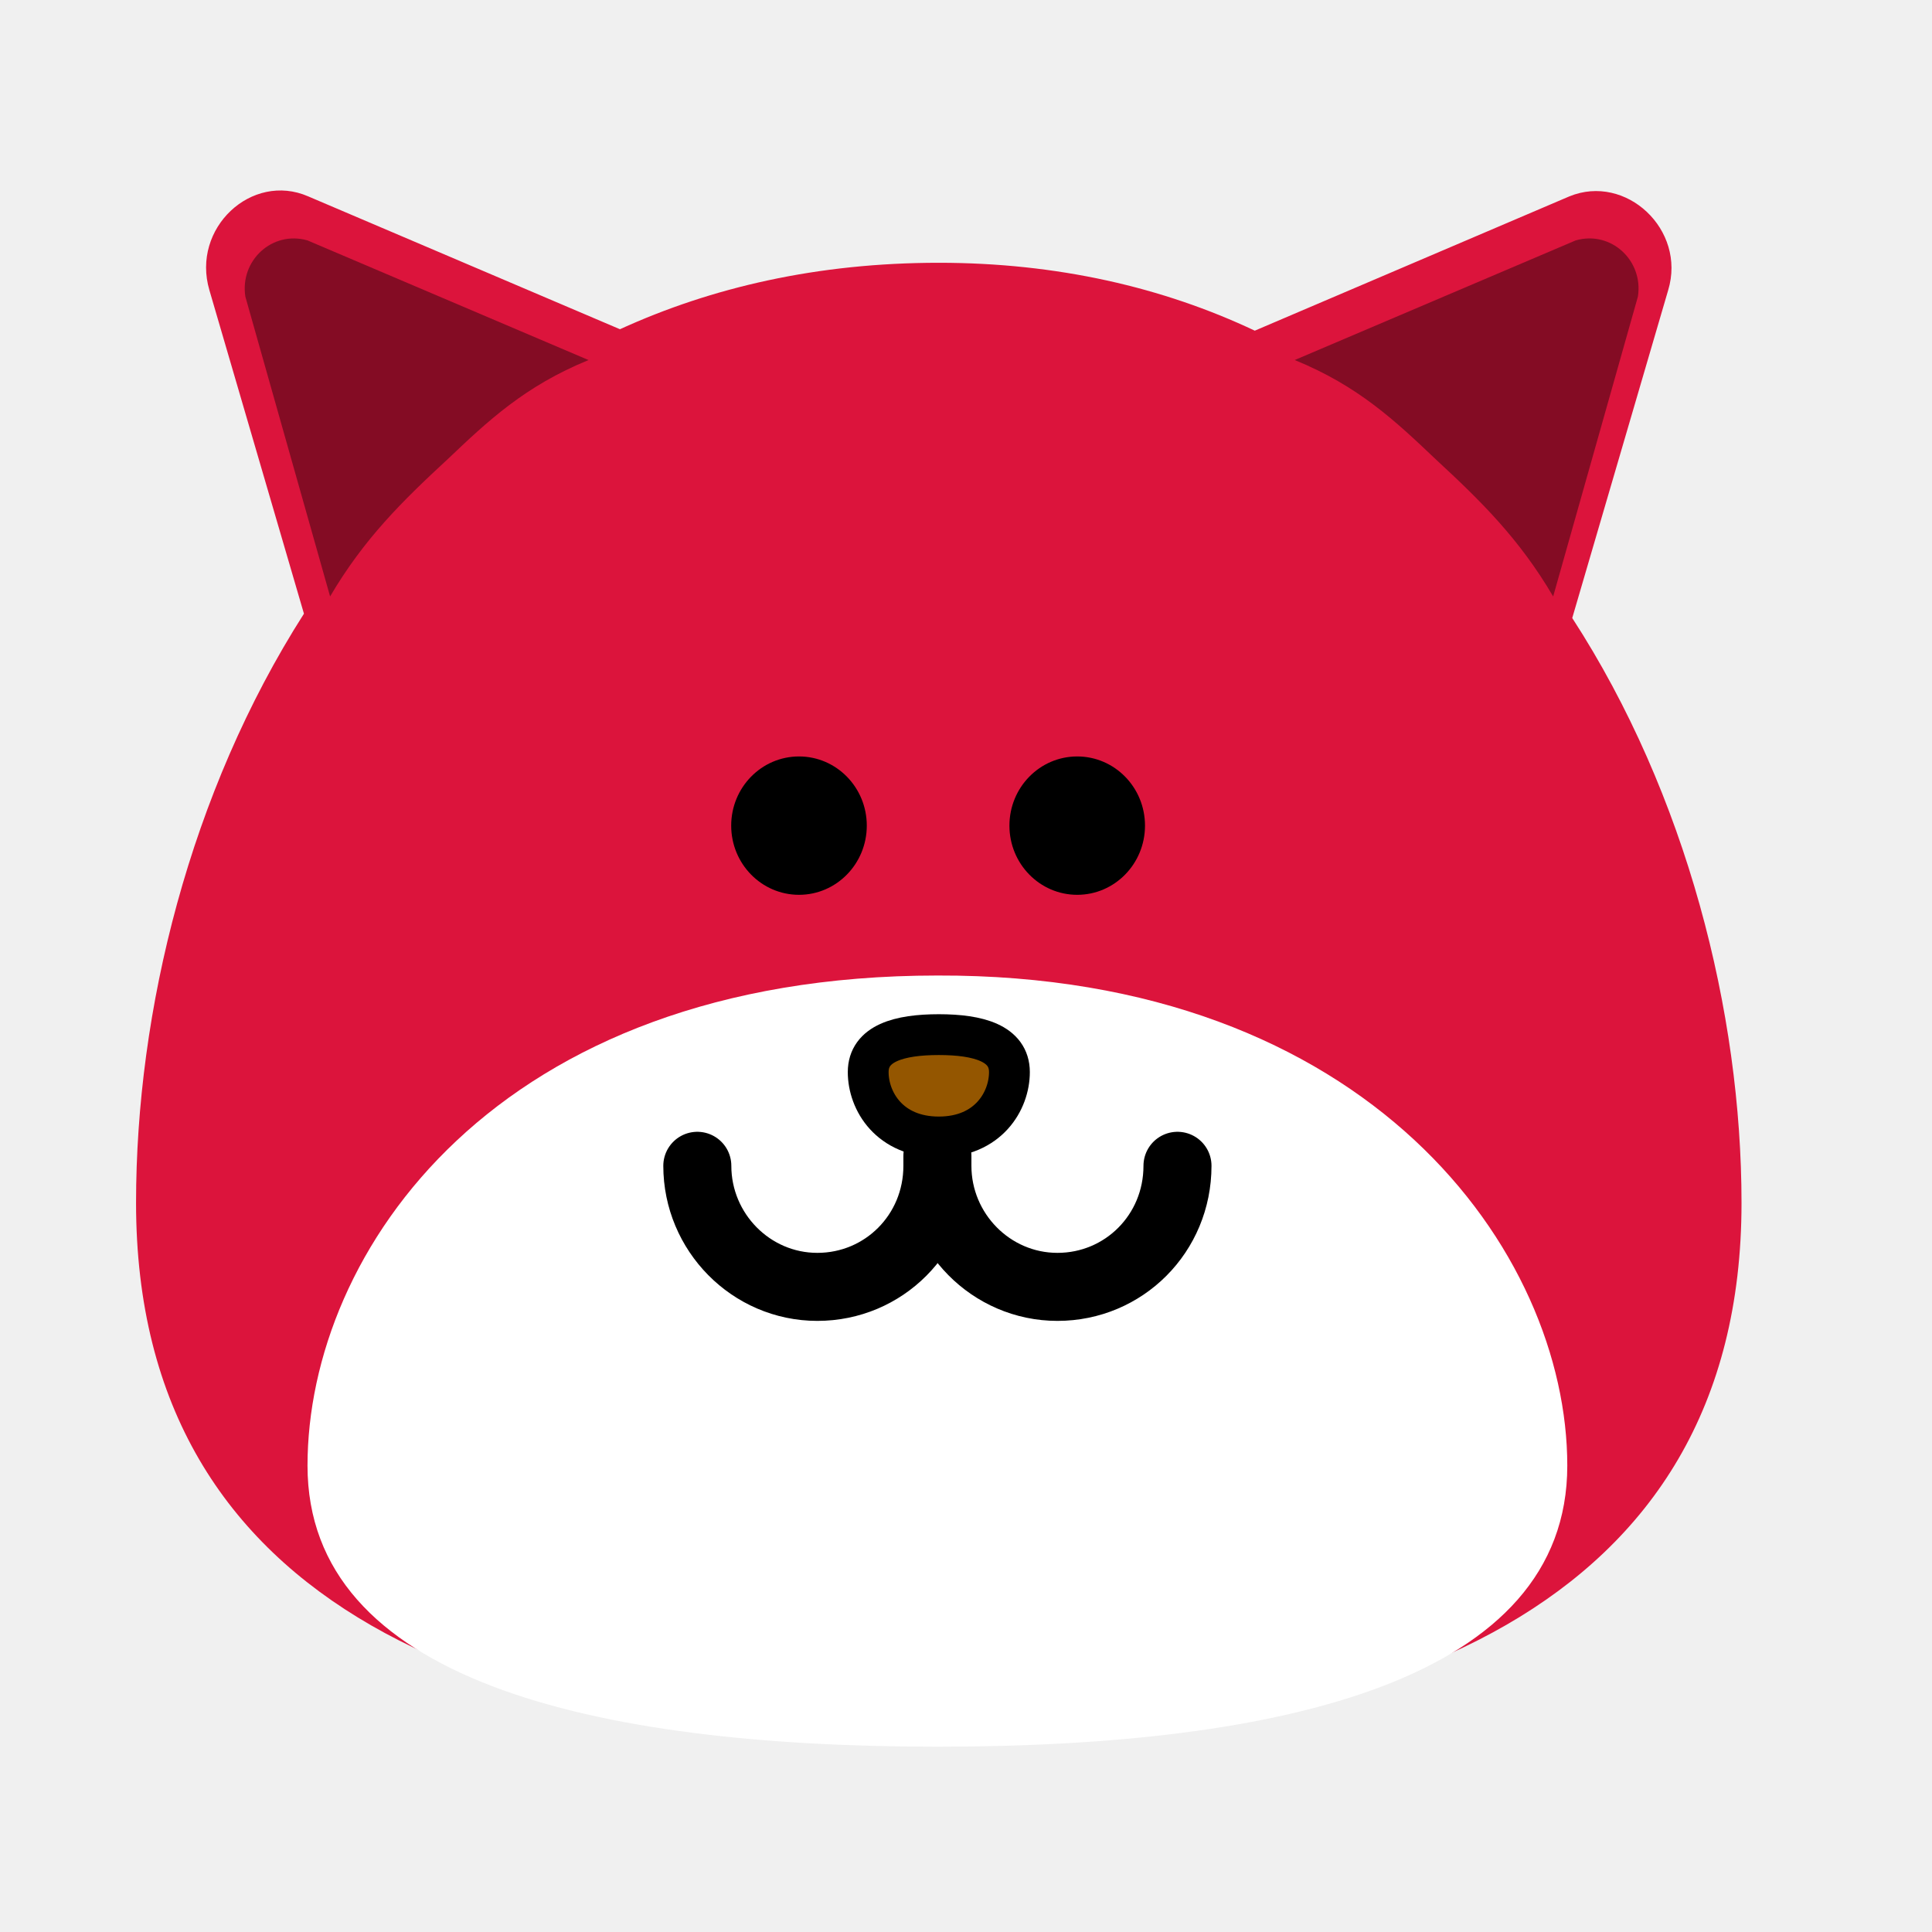
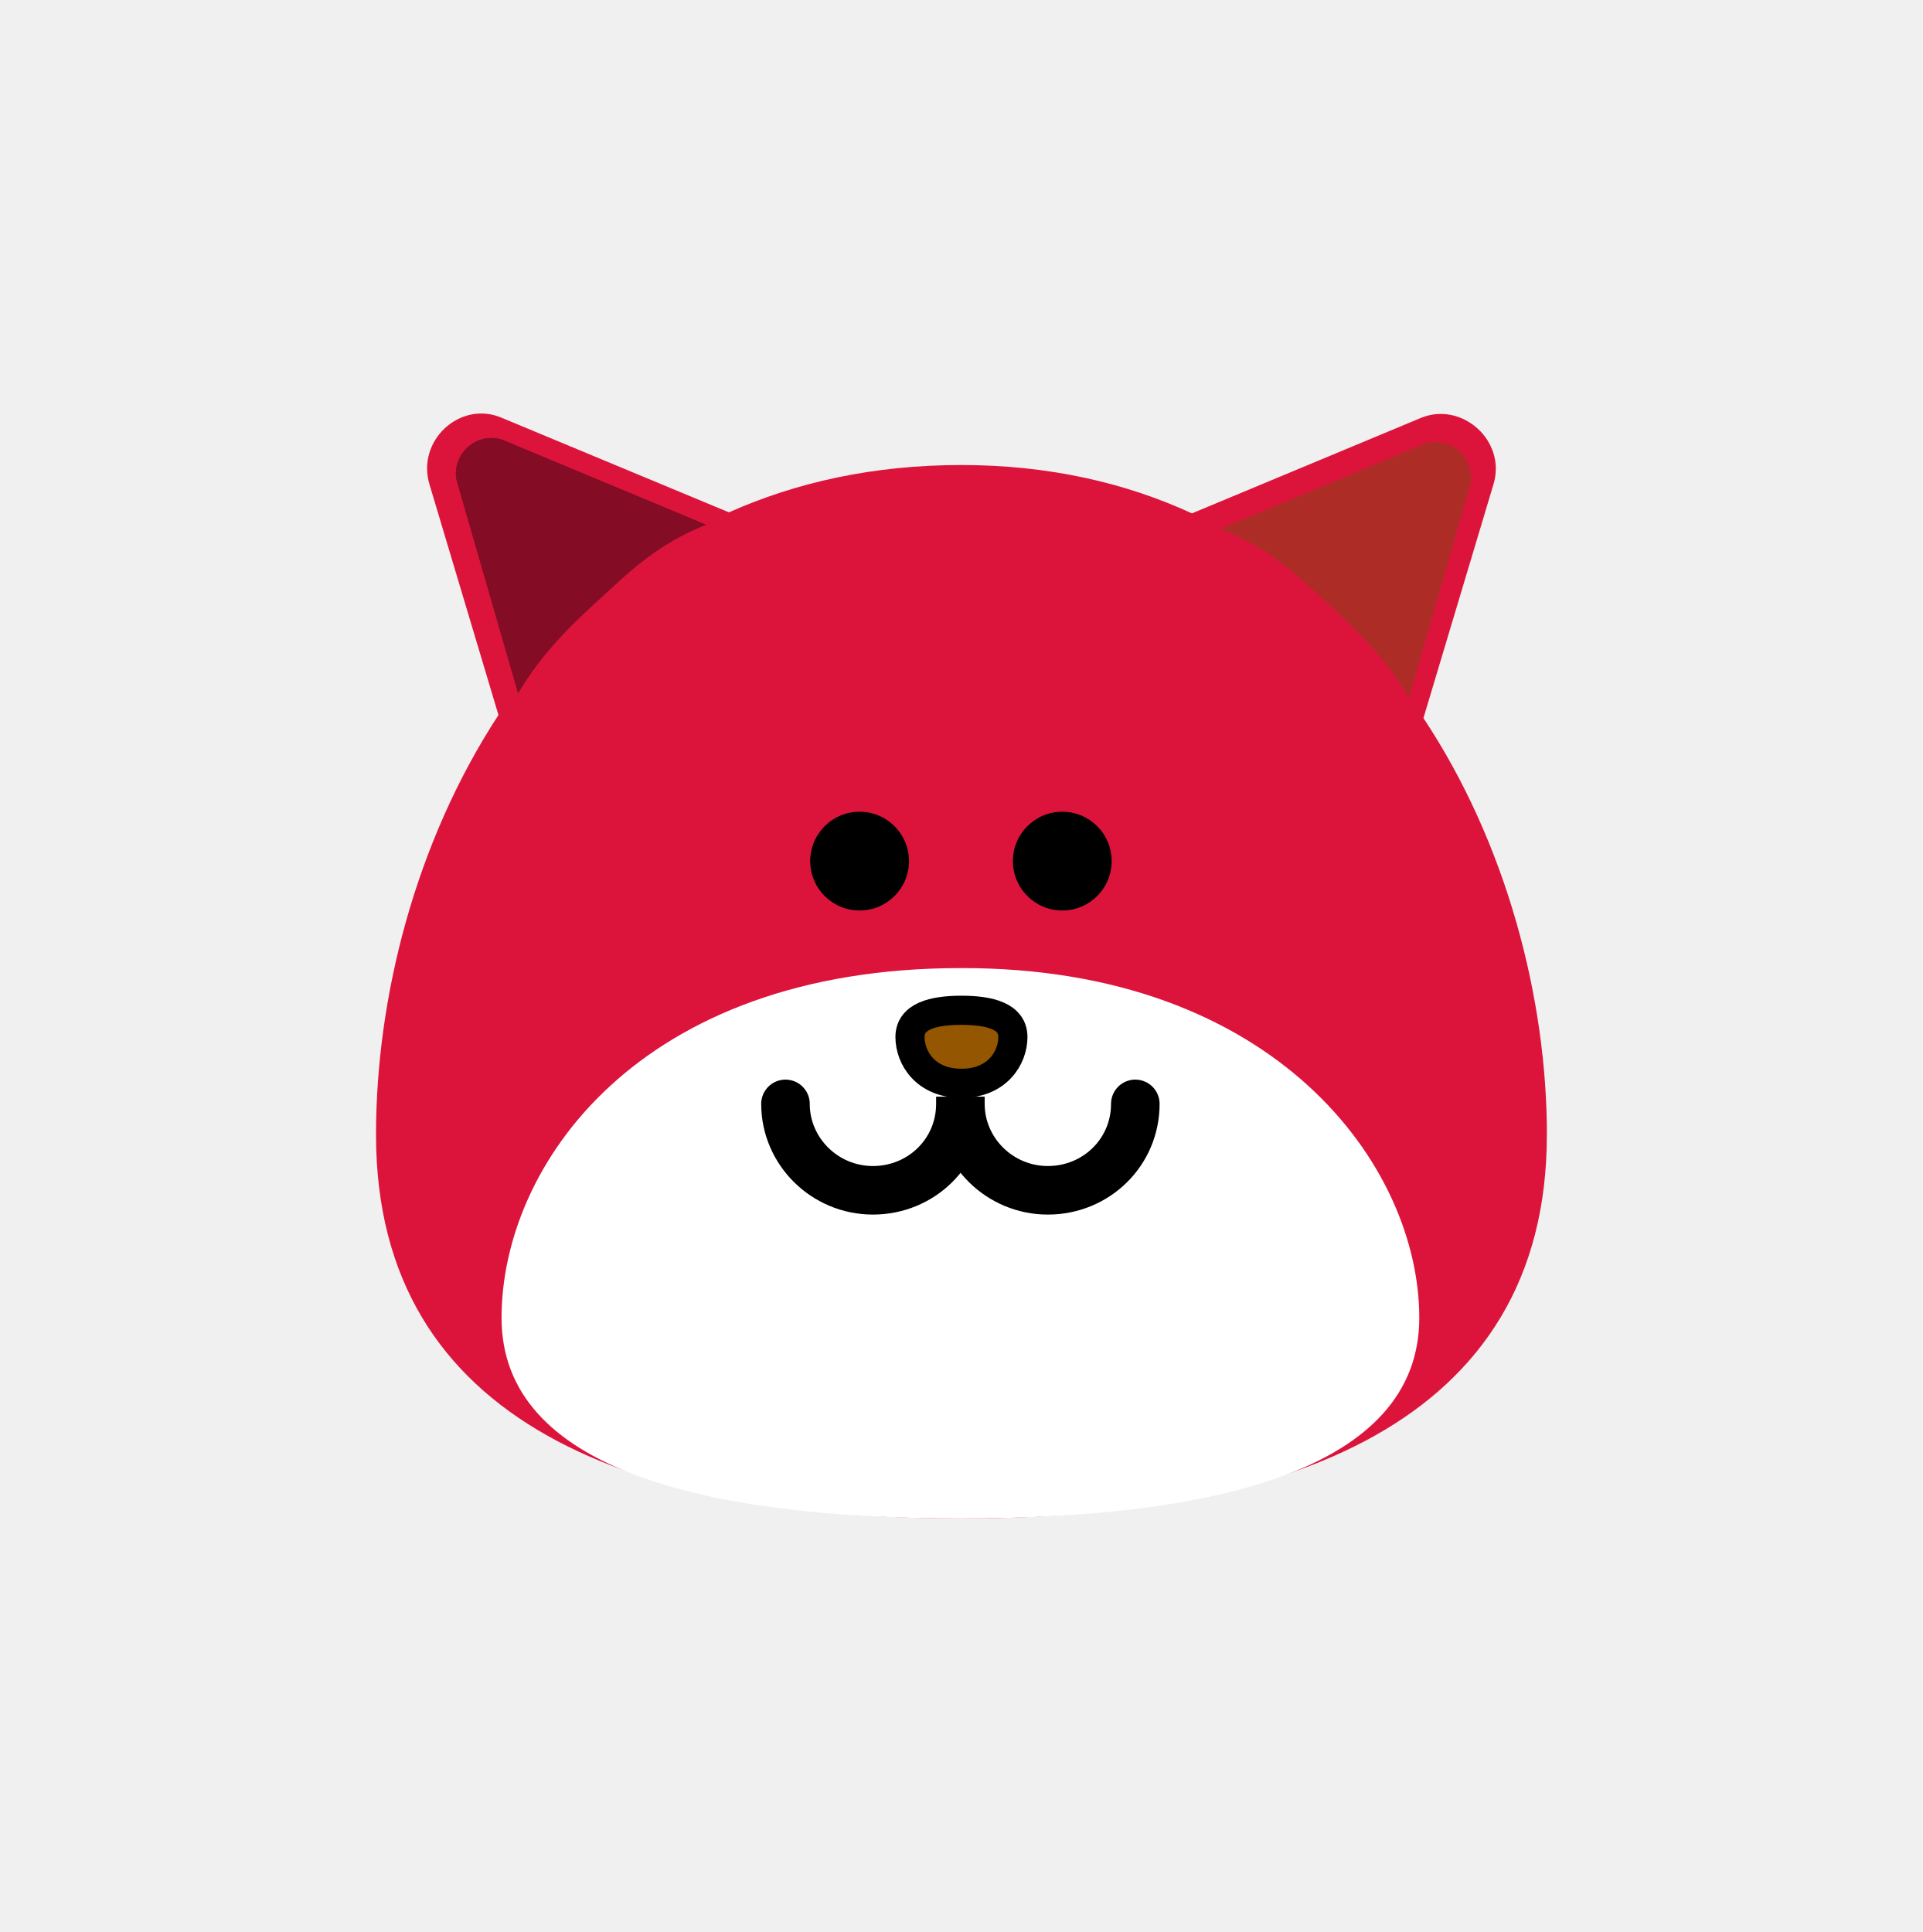
- <svg xmlns="http://www.w3.org/2000/svg" width="71" height="71" viewBox="0 0 71 71" fill="none">
-   <g clip-path="url(#clip0_3450_5)">
-     <path d="M64 44.205C64 59.171 50.779 64 34.5 64C18.221 64 5 59.224 5 44.205C5 37.147 6.97 29.134 11.17 22.553L7.696 10.666C7.022 8.384 9.251 6.314 11.325 7.216L22.783 12.099C26.153 10.56 30.041 9.657 34.5 9.657C38.855 9.657 42.743 10.56 46.113 12.152L57.675 7.216C59.749 6.367 61.978 8.437 61.304 10.666L57.779 22.712C61.978 29.187 64 37.2 64 44.205Z" fill="#DC143C" />
-     <path d="M57.597 53.861C57.597 61.701 47.217 64.19 34.449 64.19C21.681 64.19 11.301 61.701 11.301 53.861C11.301 46.021 18.204 35.85 34.449 35.85C50.331 35.797 57.597 46.021 57.597 53.861Z" fill="white" />
-     <path d="M31.906 39.399C31.906 38.34 33.047 38.022 34.501 38.022C35.954 38.022 37.096 38.34 37.096 39.399C37.096 40.459 36.317 41.783 34.501 41.783C32.684 41.783 31.906 40.459 31.906 39.399Z" fill="#945600" stroke="black" stroke-width="1.5" stroke-miterlimit="10" />
-     <path d="M43.272 42.843C43.272 45.332 41.3 47.292 38.861 47.292C36.421 47.292 34.449 45.279 34.449 42.843M34.449 42.843C34.449 42.736 34.449 42.736 34.449 42.736C34.449 42.578 34.449 42.472 34.449 42.472M34.449 42.843C34.449 45.332 32.477 47.292 30.037 47.292C27.598 47.292 25.626 45.279 25.626 42.843" stroke="black" stroke-width="2.5" stroke-miterlimit="10" stroke-linecap="round" />
-     <path d="M26.871 30.341C26.871 28.937 27.987 27.799 29.363 27.799C30.738 27.799 31.854 28.937 31.854 30.341C31.854 31.746 30.738 32.884 29.363 32.884C27.987 32.884 26.871 31.746 26.871 30.341Z" fill="black" />
-     <path d="M37.096 30.341C37.096 28.937 38.211 27.799 39.587 27.799C40.963 27.799 42.078 28.937 42.078 30.341C42.078 31.746 40.963 32.884 39.587 32.884C38.211 32.884 37.096 31.746 37.096 30.341Z" fill="black" />
-     <path d="M16.439 16.887C14.778 18.423 13.377 19.8 12.131 21.919L9.017 10.901C8.809 9.577 10.003 8.464 11.301 8.835L21.629 13.232C19.294 14.185 17.944 15.456 16.439 16.887Z" fill="#840C24" />
-     <path d="M47.58 13.231L57.908 8.834C59.206 8.464 60.4 9.576 60.192 10.9L57.078 21.919C55.833 19.8 54.431 18.422 52.77 16.886C51.265 15.456 49.916 14.185 47.58 13.231Z" fill="#840C24" />
+ <svg xmlns="http://www.w3.org/2000/svg" version="1.1" width="99.002" height="99.485" viewBox="0,0,99.002,99.485">
+   <g transform="translate(-190.4992,-130.2576)">
+     <g data-paper-data="{&quot;isPaintingLayer&quot;:true}" fill-rule="nonzero" stroke-linejoin="miter" stroke-miterlimit="10" stroke-dasharray="" stroke-dashoffset="0" style="mix-blend-mode: normal">
+       <path d="M270.141,188.689c0,14.938 -13.508,19.759 -30.141,19.759c-16.633,0 -30.141,-4.767 -30.141,-19.759c0,-7.045 2.013,-15.044 6.304,-21.613l-3.549,-11.866c-0.689,-2.278 1.589,-4.344 3.708,-3.443l11.707,4.873c3.443,-1.536 7.416,-2.437 11.972,-2.437c4.45,0 8.423,0.901 11.866,2.49l11.813,-4.926c2.119,-0.848 4.397,1.218 3.708,3.443l-3.602,12.025c4.291,6.463 6.357,14.461 6.357,21.454z" fill="#dc143c" stroke="none" stroke-width="1" stroke-linecap="butt" />
+       <path d="M263.572,198.118c0,7.84 -10.594,10.33 -23.625,10.33c-13.031,0 -23.625,-2.49 -23.625,-10.33c0,-7.84 7.045,-18.01 23.625,-18.01c16.209,-0.053 23.625,10.171 23.625,18.01z" fill="#ffffff" stroke="none" stroke-width="1" stroke-linecap="butt" />
+       <path d="M237.351,183.657c0,-1.059 1.165,-1.377 2.649,-1.377c1.483,0 2.649,0.318 2.649,1.377c0,1.059 -0.795,2.384 -2.649,2.384c-1.854,0 -2.649,-1.324 -2.649,-2.384z" fill="#945600" stroke="#000000" stroke-width="1.5" stroke-linecap="butt" />
+       <path d="M248.952,187.1c0,2.49 -2.013,4.45 -4.503,4.45c-2.49,0 -4.503,-2.013 -4.503,-4.45c0,-0.106 0,-0.106 0,-0.106c0,-0.159 0,-0.265 0,-0.265c0,0 0,0.106 0,0.265c0,0 0,0 0,0.106c0,2.49 -2.013,4.45 -4.503,4.45c-2.49,0 -4.503,-2.013 -4.503,-4.45" fill="none" stroke="#000000" stroke-width="2.5" stroke-linecap="round" />
+       <path d="M232.213,174.599c0,-1.404 1.138,-2.543 2.543,-2.543c1.404,0 2.543,1.138 2.543,2.543c0,1.404 -1.138,2.543 -2.543,2.543c-1.404,0 -2.543,-1.138 -2.543,-2.543z" fill="#000000" stroke="none" stroke-width="1" stroke-linecap="butt" />
+       <path d="M242.649,174.599c0,-1.404 1.138,-2.543 2.543,-2.543c1.404,0 2.543,1.138 2.543,2.543c0,1.404 -1.138,2.543 -2.543,2.543c-1.404,0 -2.543,-1.138 -2.543,-2.543z" fill="#000000" stroke="none" stroke-width="1" stroke-linecap="butt" />
+       <path d="M221.566,160.931c-1.695,1.536 -3.125,2.913 -4.397,5.032l-3.178,-11.018c-0.212,-1.324 1.006,-2.437 2.331,-2.066l10.541,4.397c-2.384,0.954 -3.761,2.225 -5.297,3.655z" fill="#840c24" stroke="none" stroke-width="1" stroke-linecap="butt" />
+       <path d="M253.349,157.489l10.541,-4.397c1.324,-0.371 2.543,0.742 2.331,2.066l-3.178,11.018c-1.271,-2.119 -2.702,-3.496 -4.397,-5.032c-1.536,-1.43 -2.913,-2.702 -5.297,-3.655z" fill="#ad2d26" stroke="none" stroke-width="1" stroke-linecap="butt" />
+       <path d="M190.499,229.742v-99.485h99.002v99.485z" fill="none" stroke="#ff0000" stroke-width="0" stroke-linecap="butt" />
+     </g>
  </g>
-   <defs>
-     <clipPath id="clip0_3450_5">
-       <rect width="71" height="71" fill="white" />
-     </clipPath>
-   </defs>
</svg>
